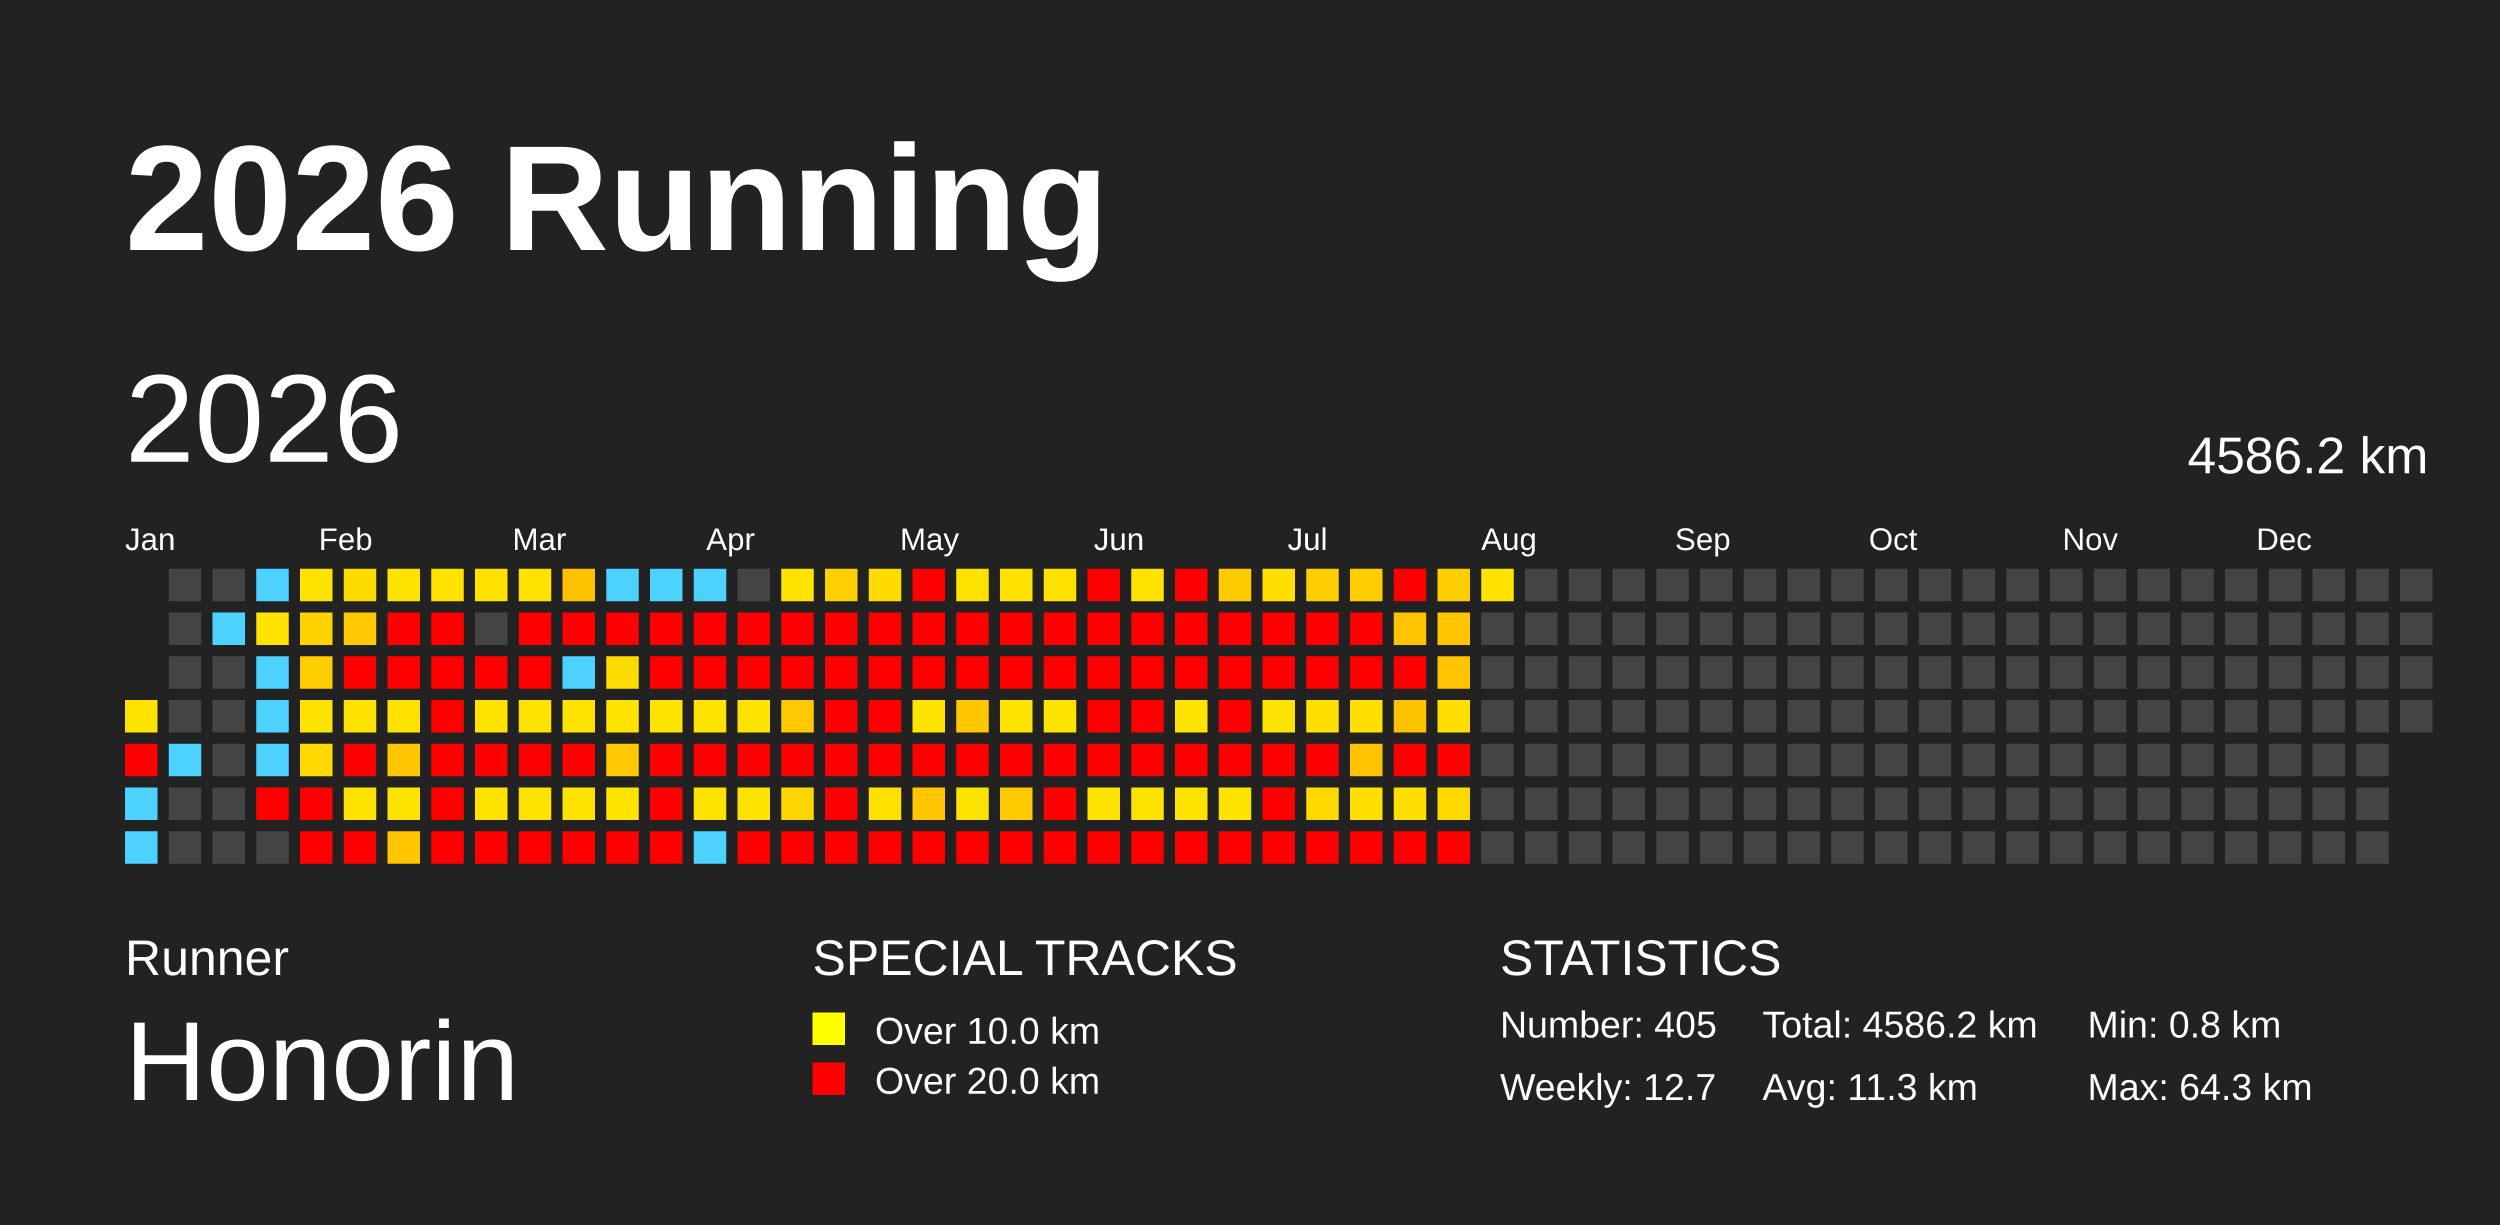
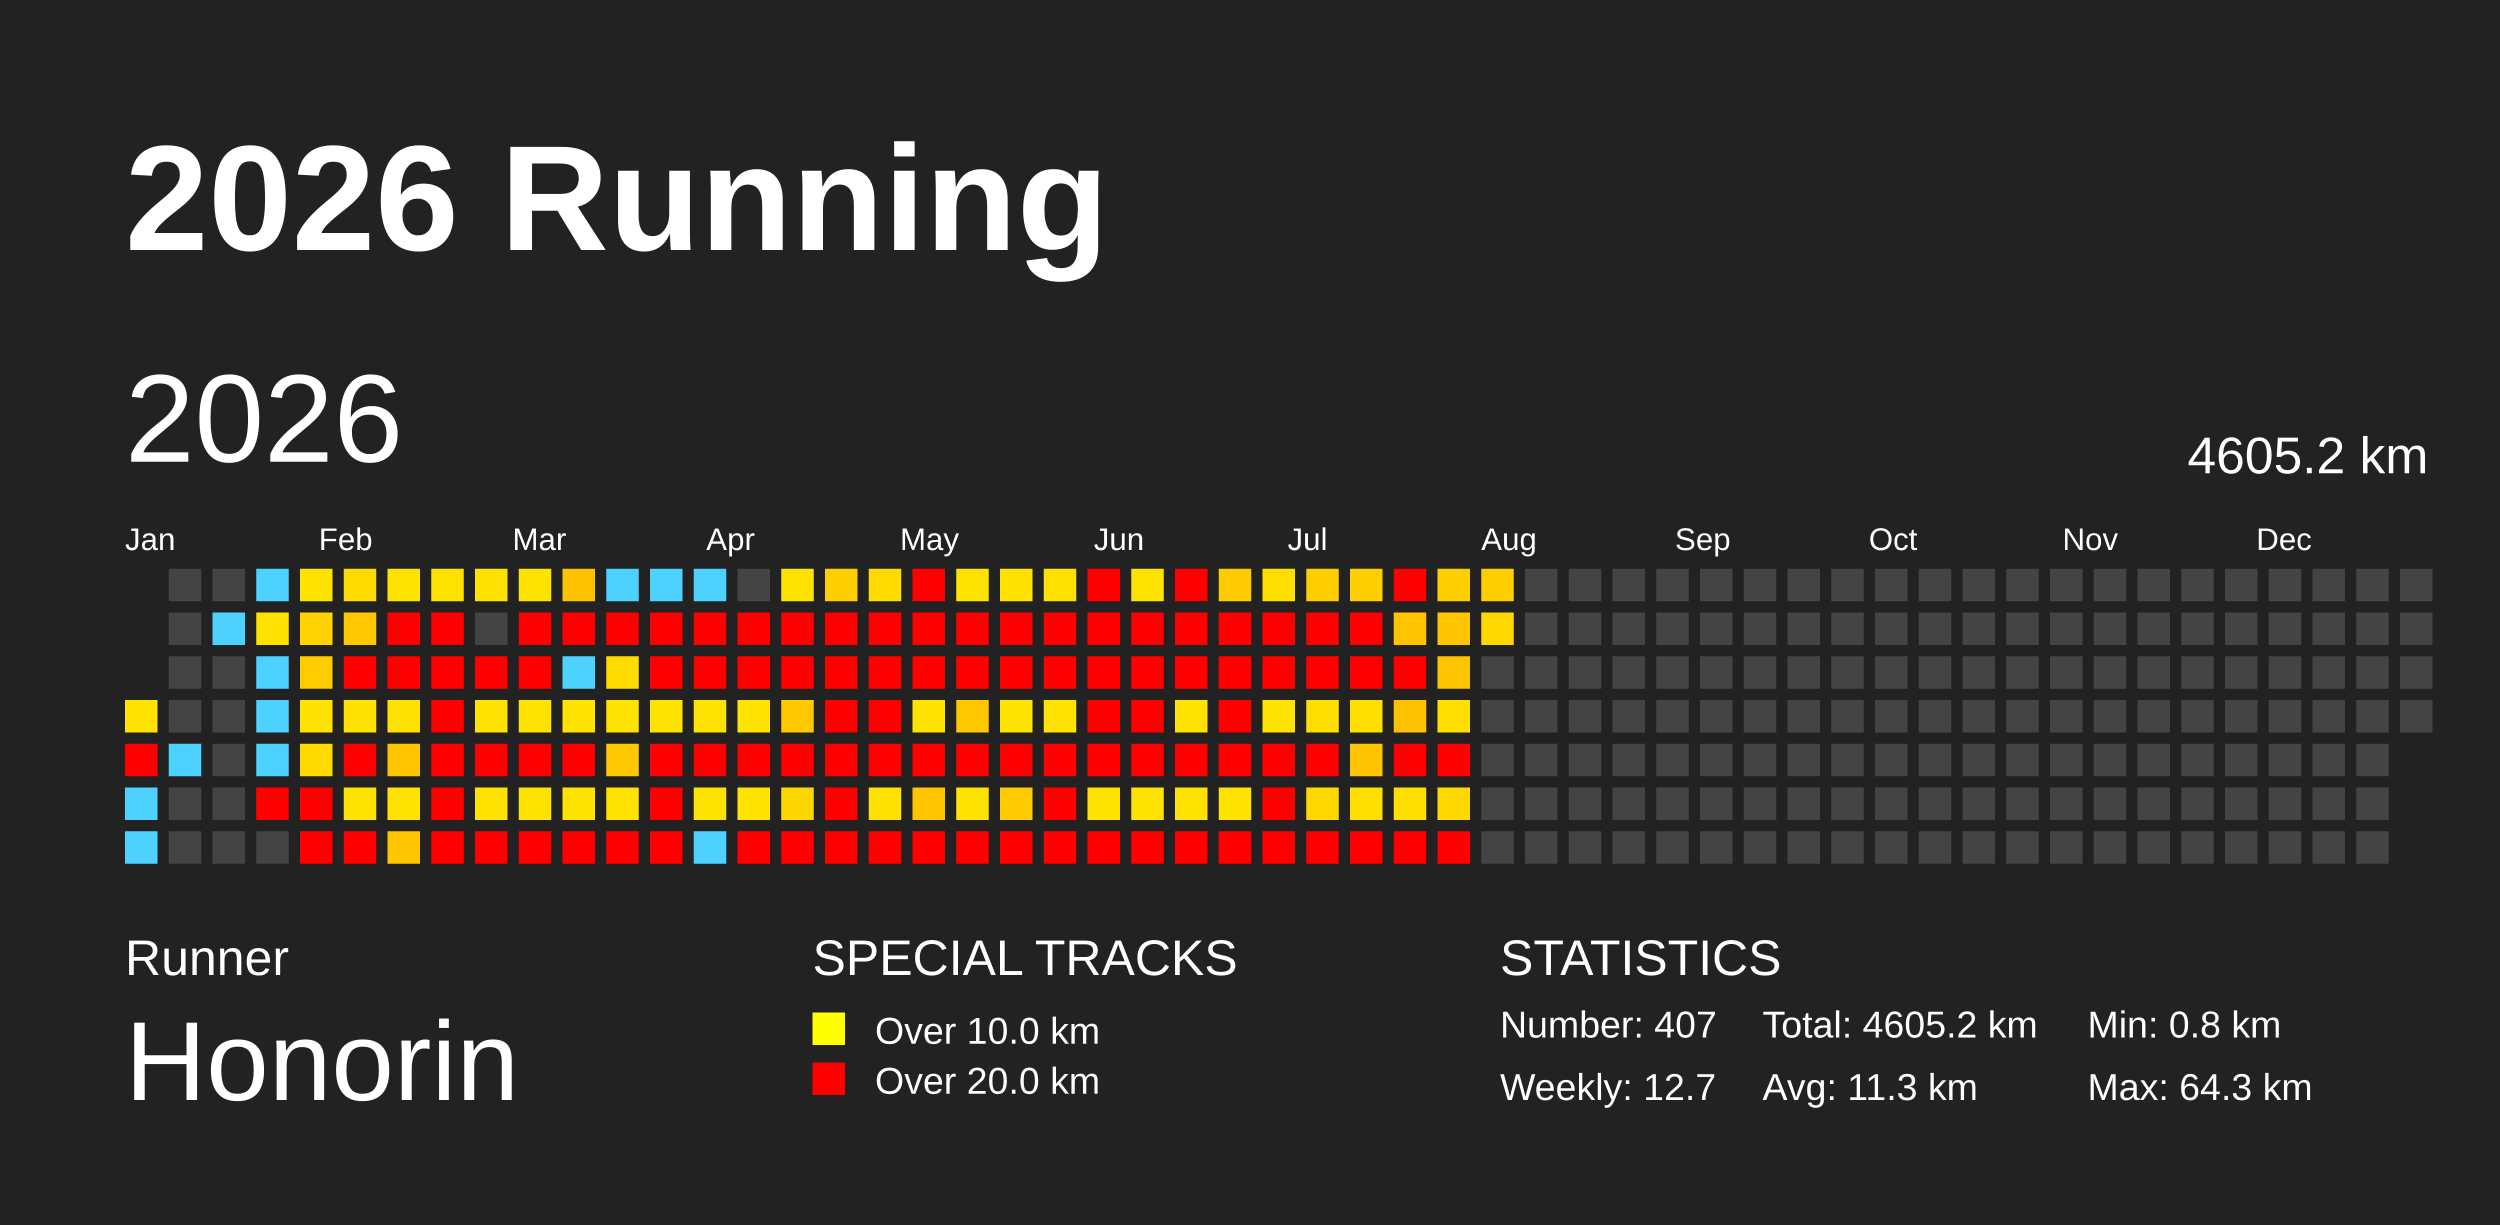
<svg xmlns="http://www.w3.org/2000/svg" baseProfile="full" height="98mm" version="1.1" viewBox="0,0,200,98" width="200mm">
  <defs />
  <rect fill="#222222" height="98" width="200" x="0" y="0" />
  <text fill="#FFFFFF" style="font-size:12px; font-family:Arial; font-weight:bold;" x="10" y="20">2026 Running</text>
  <text fill="#FFFFFF" style="font-size:4px; font-family:Arial" x="10" y="78">Runner</text>
  <text fill="#FFFFFF" style="font-size:9px; font-family:Arial" x="10" y="88">Honorin</text>
  <text fill="#FFFFFF" style="font-size:4px; font-family:Arial" x="65" y="78">SPECIAL TRACKS</text>
  <rect fill="yellow" height="2.6" width="2.6" x="65" y="81" />
  <text fill="#FFFFFF" style="font-size:3px; font-family:Arial" x="70" y="83.5">Over 10.0 km</text>
  <rect fill="red" height="2.6" width="2.6" x="65" y="85" />
  <text fill="#FFFFFF" style="font-size:3px; font-family:Arial" x="70" y="87.5">Over 20.0 km</text>
  <text fill="#FFFFFF" style="font-size:4px; font-family:Arial" x="120" y="78">STATISTICS</text>
-   <text fill="#FFFFFF" style="font-size:3px; font-family:Arial" x="120" y="83">Number: 405</text>
+   <text fill="#FFFFFF" style="font-size:3px; font-family:Arial" x="120" y="83">Number: 407</text>
  <text fill="#FFFFFF" style="font-size:3px; font-family:Arial" x="120" y="88">Weekly: 12.7</text>
-   <text fill="#FFFFFF" style="font-size:3px; font-family:Arial" x="141" y="83">Total: 4586.2 km</text>
+   <text fill="#FFFFFF" style="font-size:3px; font-family:Arial" x="141" y="83">Total: 4605.2 km</text>
  <text fill="#FFFFFF" style="font-size:3px; font-family:Arial" x="141" y="88">Avg: 11.3 km</text>
  <text fill="#FFFFFF" style="font-size:3px; font-family:Arial" x="167" y="83">Min: 0.8 km</text>
  <text fill="#FFFFFF" style="font-size:3px; font-family:Arial" x="167" y="88">Max: 64.3 km</text>
  <text dominant-baseline="hanging" fill="#FFFFFF" style="font-size:10.0px; font-family:Arial;" x="10" y="30">2026</text>
-   <text dominant-baseline="hanging" fill="#FFFFFF" style="font-size:4.125px; font-family:Arial;" x="175" y="35">4586.2 km</text>
+   <text dominant-baseline="hanging" fill="#FFFFFF" style="font-size:4.125px; font-family:Arial;" x="175" y="35">4605.2 km</text>
  <text fill="#FFFFFF" style="font-size:2.5px; font-family:Arial" x="10.0" y="44">Jan</text>
  <text fill="#FFFFFF" style="font-size:2.5px; font-family:Arial" x="25.5" y="44">Feb</text>
  <text fill="#FFFFFF" style="font-size:2.5px; font-family:Arial" x="41.0" y="44">Mar</text>
  <text fill="#FFFFFF" style="font-size:2.5px; font-family:Arial" x="56.5" y="44">Apr</text>
  <text fill="#FFFFFF" style="font-size:2.5px; font-family:Arial" x="72.0" y="44">May</text>
  <text fill="#FFFFFF" style="font-size:2.5px; font-family:Arial" x="87.5" y="44">Jun</text>
  <text fill="#FFFFFF" style="font-size:2.5px; font-family:Arial" x="103.0" y="44">Jul</text>
  <text fill="#FFFFFF" style="font-size:2.5px; font-family:Arial" x="118.5" y="44">Aug</text>
  <text fill="#FFFFFF" style="font-size:2.5px; font-family:Arial" x="134.0" y="44">Sep</text>
  <text fill="#FFFFFF" style="font-size:2.5px; font-family:Arial" x="149.5" y="44">Oct</text>
  <text fill="#FFFFFF" style="font-size:2.5px; font-family:Arial" x="165.0" y="44">Nov</text>
  <text fill="#FFFFFF" style="font-size:2.5px; font-family:Arial" x="180.5" y="44">Dec</text>
  <rect fill="#ffe300" height="2.6" width="2.6" x="10.0" y="56.0" />
  <rect fill="red" height="2.6" width="2.6" x="10.0" y="59.5" />
  <rect fill="#4dd2ff" height="2.6" width="2.6" x="10.0" y="63.0" />
  <rect fill="#4dd2ff" height="2.6" width="2.6" x="10.0" y="66.5" />
  <rect fill="#444444" height="2.6" width="2.6" x="13.5" y="45.5" />
  <rect fill="#444444" height="2.6" width="2.6" x="13.5" y="49.0" />
  <rect fill="#444444" height="2.6" width="2.6" x="13.5" y="52.5" />
  <rect fill="#444444" height="2.6" width="2.6" x="13.5" y="56.0" />
  <rect fill="#4dd2ff" height="2.6" width="2.6" x="13.5" y="59.5" />
  <rect fill="#444444" height="2.6" width="2.6" x="13.5" y="63.0" />
  <rect fill="#444444" height="2.6" width="2.6" x="13.5" y="66.5" />
  <rect fill="#444444" height="2.6" width="2.6" x="17.0" y="45.5" />
  <rect fill="#4dd2ff" height="2.6" width="2.6" x="17.0" y="49.0" />
  <rect fill="#444444" height="2.6" width="2.6" x="17.0" y="52.5" />
  <rect fill="#444444" height="2.6" width="2.6" x="17.0" y="56.0" />
  <rect fill="#444444" height="2.6" width="2.6" x="17.0" y="59.5" />
  <rect fill="#444444" height="2.6" width="2.6" x="17.0" y="63.0" />
  <rect fill="#444444" height="2.6" width="2.6" x="17.0" y="66.5" />
  <rect fill="#4dd2ff" height="2.6" width="2.6" x="20.5" y="45.5" />
  <rect fill="#ffe200" height="2.6" width="2.6" x="20.5" y="49.0" />
  <rect fill="#4dd2ff" height="2.6" width="2.6" x="20.5" y="52.5" />
  <rect fill="#4dd2ff" height="2.6" width="2.6" x="20.5" y="56.0" />
  <rect fill="#4dd2ff" height="2.6" width="2.6" x="20.5" y="59.5" />
  <rect fill="red" height="2.6" width="2.6" x="20.5" y="63.0" />
  <rect fill="#444444" height="2.6" width="2.6" x="20.5" y="66.5" />
  <rect fill="#ffe300" height="2.6" width="2.6" x="24.0" y="45.5" />
  <rect fill="#ffd200" height="2.6" width="2.6" x="24.0" y="49.0" />
  <rect fill="#ffcc00" height="2.6" width="2.6" x="24.0" y="52.5" />
  <rect fill="#ffe200" height="2.6" width="2.6" x="24.0" y="56.0" />
  <rect fill="#ffd900" height="2.6" width="2.6" x="24.0" y="59.5" />
  <rect fill="red" height="2.6" width="2.6" x="24.0" y="63.0" />
  <rect fill="red" height="2.6" width="2.6" x="24.0" y="66.5" />
  <rect fill="#ffdc00" height="2.6" width="2.6" x="27.5" y="45.5" />
  <rect fill="#ffc800" height="2.6" width="2.6" x="27.5" y="49.0" />
  <rect fill="red" height="2.6" width="2.6" x="27.5" y="52.5" />
  <rect fill="#ffe200" height="2.6" width="2.6" x="27.5" y="56.0" />
  <rect fill="red" height="2.6" width="2.6" x="27.5" y="59.5" />
  <rect fill="#ffe300" height="2.6" width="2.6" x="27.5" y="63.0" />
  <rect fill="red" height="2.6" width="2.6" x="27.5" y="66.5" />
  <rect fill="#ffe300" height="2.6" width="2.6" x="31.0" y="45.5" />
  <rect fill="red" height="2.6" width="2.6" x="31.0" y="49.0" />
  <rect fill="red" height="2.6" width="2.6" x="31.0" y="52.5" />
  <rect fill="#ffe100" height="2.6" width="2.6" x="31.0" y="56.0" />
  <rect fill="#ffc600" height="2.6" width="2.6" x="31.0" y="59.5" />
  <rect fill="#ffe300" height="2.6" width="2.6" x="31.0" y="63.0" />
  <rect fill="#ffc600" height="2.6" width="2.6" x="31.0" y="66.5" />
  <rect fill="#ffe300" height="2.6" width="2.6" x="34.5" y="45.5" />
  <rect fill="red" height="2.6" width="2.6" x="34.5" y="49.0" />
  <rect fill="red" height="2.6" width="2.6" x="34.5" y="52.5" />
  <rect fill="red" height="2.6" width="2.6" x="34.5" y="56.0" />
  <rect fill="red" height="2.6" width="2.6" x="34.5" y="59.5" />
  <rect fill="red" height="2.6" width="2.6" x="34.5" y="63.0" />
  <rect fill="red" height="2.6" width="2.6" x="34.5" y="66.5" />
  <rect fill="#ffe200" height="2.6" width="2.6" x="38.0" y="45.5" />
  <rect fill="#444444" height="2.6" width="2.6" x="38.0" y="49.0" />
  <rect fill="red" height="2.6" width="2.6" x="38.0" y="52.5" />
  <rect fill="#ffe300" height="2.6" width="2.6" x="38.0" y="56.0" />
  <rect fill="red" height="2.6" width="2.6" x="38.0" y="59.5" />
  <rect fill="#ffe300" height="2.6" width="2.6" x="38.0" y="63.0" />
  <rect fill="red" height="2.6" width="2.6" x="38.0" y="66.5" />
  <rect fill="#ffe300" height="2.6" width="2.6" x="41.5" y="45.5" />
  <rect fill="red" height="2.6" width="2.6" x="41.5" y="49.0" />
  <rect fill="red" height="2.6" width="2.6" x="41.5" y="52.5" />
  <rect fill="#ffe300" height="2.6" width="2.6" x="41.5" y="56.0" />
  <rect fill="red" height="2.6" width="2.6" x="41.5" y="59.5" />
  <rect fill="#ffe300" height="2.6" width="2.6" x="41.5" y="63.0" />
  <rect fill="red" height="2.6" width="2.6" x="41.5" y="66.5" />
  <rect fill="#ffc200" height="2.6" width="2.6" x="45.0" y="45.5" />
  <rect fill="red" height="2.6" width="2.6" x="45.0" y="49.0" />
  <rect fill="#4dd2ff" height="2.6" width="2.6" x="45.0" y="52.5" />
  <rect fill="#ffe300" height="2.6" width="2.6" x="45.0" y="56.0" />
  <rect fill="red" height="2.6" width="2.6" x="45.0" y="59.5" />
  <rect fill="#ffe300" height="2.6" width="2.6" x="45.0" y="63.0" />
  <rect fill="red" height="2.6" width="2.6" x="45.0" y="66.5" />
  <rect fill="#4dd2ff" height="2.6" width="2.6" x="48.5" y="45.5" />
  <rect fill="red" height="2.6" width="2.6" x="48.5" y="49.0" />
  <rect fill="#ffdc00" height="2.6" width="2.6" x="48.5" y="52.5" />
  <rect fill="#ffe300" height="2.6" width="2.6" x="48.5" y="56.0" />
  <rect fill="#ffc800" height="2.6" width="2.6" x="48.5" y="59.5" />
  <rect fill="#ffe300" height="2.6" width="2.6" x="48.5" y="63.0" />
  <rect fill="red" height="2.6" width="2.6" x="48.5" y="66.5" />
  <rect fill="#4dd2ff" height="2.6" width="2.6" x="52.0" y="45.5" />
  <rect fill="red" height="2.6" width="2.6" x="52.0" y="49.0" />
  <rect fill="red" height="2.6" width="2.6" x="52.0" y="52.5" />
  <rect fill="#ffe300" height="2.6" width="2.6" x="52.0" y="56.0" />
  <rect fill="red" height="2.6" width="2.6" x="52.0" y="59.5" />
  <rect fill="red" height="2.6" width="2.6" x="52.0" y="63.0" />
  <rect fill="red" height="2.6" width="2.6" x="52.0" y="66.5" />
  <rect fill="#4dd2ff" height="2.6" width="2.6" x="55.5" y="45.5" />
  <rect fill="red" height="2.6" width="2.6" x="55.5" y="49.0" />
  <rect fill="red" height="2.6" width="2.6" x="55.5" y="52.5" />
  <rect fill="#ffe300" height="2.6" width="2.6" x="55.5" y="56.0" />
  <rect fill="red" height="2.6" width="2.6" x="55.5" y="59.5" />
  <rect fill="#ffe300" height="2.6" width="2.6" x="55.5" y="63.0" />
  <rect fill="#4dd2ff" height="2.6" width="2.6" x="55.5" y="66.5" />
  <rect fill="#444444" height="2.6" width="2.6" x="59.0" y="45.5" />
  <rect fill="red" height="2.6" width="2.6" x="59.0" y="49.0" />
  <rect fill="red" height="2.6" width="2.6" x="59.0" y="52.5" />
  <rect fill="#ffe300" height="2.6" width="2.6" x="59.0" y="56.0" />
  <rect fill="red" height="2.6" width="2.6" x="59.0" y="59.5" />
  <rect fill="#ffe300" height="2.6" width="2.6" x="59.0" y="63.0" />
  <rect fill="red" height="2.6" width="2.6" x="59.0" y="66.5" />
  <rect fill="#ffe300" height="2.6" width="2.6" x="62.5" y="45.5" />
  <rect fill="red" height="2.6" width="2.6" x="62.5" y="49.0" />
  <rect fill="red" height="2.6" width="2.6" x="62.5" y="52.5" />
  <rect fill="#ffc900" height="2.6" width="2.6" x="62.5" y="56.0" />
  <rect fill="red" height="2.6" width="2.6" x="62.5" y="59.5" />
  <rect fill="#ffd700" height="2.6" width="2.6" x="62.5" y="63.0" />
  <rect fill="red" height="2.6" width="2.6" x="62.5" y="66.5" />
  <rect fill="#ffd000" height="2.6" width="2.6" x="66.0" y="45.5" />
  <rect fill="red" height="2.6" width="2.6" x="66.0" y="49.0" />
  <rect fill="red" height="2.6" width="2.6" x="66.0" y="52.5" />
  <rect fill="red" height="2.6" width="2.6" x="66.0" y="56.0" />
  <rect fill="red" height="2.6" width="2.6" x="66.0" y="59.5" />
  <rect fill="red" height="2.6" width="2.6" x="66.0" y="63.0" />
  <rect fill="red" height="2.6" width="2.6" x="66.0" y="66.5" />
  <rect fill="#ffdb00" height="2.6" width="2.6" x="69.5" y="45.5" />
  <rect fill="red" height="2.6" width="2.6" x="69.5" y="49.0" />
  <rect fill="red" height="2.6" width="2.6" x="69.5" y="52.5" />
  <rect fill="red" height="2.6" width="2.6" x="69.5" y="56.0" />
  <rect fill="red" height="2.6" width="2.6" x="69.5" y="59.5" />
  <rect fill="#ffe000" height="2.6" width="2.6" x="69.5" y="63.0" />
  <rect fill="red" height="2.6" width="2.6" x="69.5" y="66.5" />
  <rect fill="red" height="2.6" width="2.6" x="73.0" y="45.5" />
  <rect fill="red" height="2.6" width="2.6" x="73.0" y="49.0" />
  <rect fill="red" height="2.6" width="2.6" x="73.0" y="52.5" />
  <rect fill="#ffe300" height="2.6" width="2.6" x="73.0" y="56.0" />
  <rect fill="red" height="2.6" width="2.6" x="73.0" y="59.5" />
  <rect fill="#ffc600" height="2.6" width="2.6" x="73.0" y="63.0" />
  <rect fill="red" height="2.6" width="2.6" x="73.0" y="66.5" />
  <rect fill="#ffe300" height="2.6" width="2.6" x="76.5" y="45.5" />
  <rect fill="red" height="2.6" width="2.6" x="76.5" y="49.0" />
  <rect fill="red" height="2.6" width="2.6" x="76.5" y="52.5" />
  <rect fill="#ffc700" height="2.6" width="2.6" x="76.5" y="56.0" />
  <rect fill="red" height="2.6" width="2.6" x="76.5" y="59.5" />
  <rect fill="#ffe300" height="2.6" width="2.6" x="76.5" y="63.0" />
  <rect fill="red" height="2.6" width="2.6" x="76.5" y="66.5" />
  <rect fill="#ffe200" height="2.6" width="2.6" x="80.0" y="45.5" />
  <rect fill="red" height="2.6" width="2.6" x="80.0" y="49.0" />
  <rect fill="red" height="2.6" width="2.6" x="80.0" y="52.5" />
  <rect fill="#ffe300" height="2.6" width="2.6" x="80.0" y="56.0" />
  <rect fill="red" height="2.6" width="2.6" x="80.0" y="59.5" />
  <rect fill="#ffca00" height="2.6" width="2.6" x="80.0" y="63.0" />
  <rect fill="red" height="2.6" width="2.6" x="80.0" y="66.5" />
  <rect fill="#ffe100" height="2.6" width="2.6" x="83.5" y="45.5" />
  <rect fill="red" height="2.6" width="2.6" x="83.5" y="49.0" />
  <rect fill="red" height="2.6" width="2.6" x="83.5" y="52.5" />
  <rect fill="#ffe300" height="2.6" width="2.6" x="83.5" y="56.0" />
  <rect fill="red" height="2.6" width="2.6" x="83.5" y="59.5" />
  <rect fill="red" height="2.6" width="2.6" x="83.5" y="63.0" />
  <rect fill="red" height="2.6" width="2.6" x="83.5" y="66.5" />
  <rect fill="red" height="2.6" width="2.6" x="87.0" y="45.5" />
  <rect fill="red" height="2.6" width="2.6" x="87.0" y="49.0" />
  <rect fill="red" height="2.6" width="2.6" x="87.0" y="52.5" />
  <rect fill="red" height="2.6" width="2.6" x="87.0" y="56.0" />
  <rect fill="red" height="2.6" width="2.6" x="87.0" y="59.5" />
  <rect fill="#ffe300" height="2.6" width="2.6" x="87.0" y="63.0" />
  <rect fill="red" height="2.6" width="2.6" x="87.0" y="66.5" />
  <rect fill="#ffe300" height="2.6" width="2.6" x="90.5" y="45.5" />
  <rect fill="red" height="2.6" width="2.6" x="90.5" y="49.0" />
  <rect fill="red" height="2.6" width="2.6" x="90.5" y="52.5" />
  <rect fill="red" height="2.6" width="2.6" x="90.5" y="56.0" />
  <rect fill="red" height="2.6" width="2.6" x="90.5" y="59.5" />
  <rect fill="#ffe300" height="2.6" width="2.6" x="90.5" y="63.0" />
  <rect fill="red" height="2.6" width="2.6" x="90.5" y="66.5" />
  <rect fill="red" height="2.6" width="2.6" x="94.0" y="45.5" />
  <rect fill="red" height="2.6" width="2.6" x="94.0" y="49.0" />
  <rect fill="red" height="2.6" width="2.6" x="94.0" y="52.5" />
  <rect fill="#ffe300" height="2.6" width="2.6" x="94.0" y="56.0" />
  <rect fill="red" height="2.6" width="2.6" x="94.0" y="59.5" />
  <rect fill="#ffe300" height="2.6" width="2.6" x="94.0" y="63.0" />
  <rect fill="red" height="2.6" width="2.6" x="94.0" y="66.5" />
  <rect fill="#ffcb00" height="2.6" width="2.6" x="97.5" y="45.5" />
  <rect fill="red" height="2.6" width="2.6" x="97.5" y="49.0" />
  <rect fill="red" height="2.6" width="2.6" x="97.5" y="52.5" />
  <rect fill="red" height="2.6" width="2.6" x="97.5" y="56.0" />
  <rect fill="red" height="2.6" width="2.6" x="97.5" y="59.5" />
  <rect fill="#ffe300" height="2.6" width="2.6" x="97.5" y="63.0" />
  <rect fill="red" height="2.6" width="2.6" x="97.5" y="66.5" />
  <rect fill="#ffdf00" height="2.6" width="2.6" x="101.0" y="45.5" />
  <rect fill="red" height="2.6" width="2.6" x="101.0" y="49.0" />
  <rect fill="red" height="2.6" width="2.6" x="101.0" y="52.5" />
  <rect fill="#ffe300" height="2.6" width="2.6" x="101.0" y="56.0" />
  <rect fill="red" height="2.6" width="2.6" x="101.0" y="59.5" />
  <rect fill="red" height="2.6" width="2.6" x="101.0" y="63.0" />
  <rect fill="red" height="2.6" width="2.6" x="101.0" y="66.5" />
  <rect fill="#ffce00" height="2.6" width="2.6" x="104.5" y="45.5" />
  <rect fill="red" height="2.6" width="2.6" x="104.5" y="49.0" />
  <rect fill="red" height="2.6" width="2.6" x="104.5" y="52.5" />
  <rect fill="#ffdf00" height="2.6" width="2.6" x="104.5" y="56.0" />
  <rect fill="red" height="2.6" width="2.6" x="104.5" y="59.5" />
  <rect fill="#ffd800" height="2.6" width="2.6" x="104.5" y="63.0" />
  <rect fill="red" height="2.6" width="2.6" x="104.5" y="66.5" />
  <rect fill="#ffce00" height="2.6" width="2.6" x="108.0" y="45.5" />
  <rect fill="red" height="2.6" width="2.6" x="108.0" y="49.0" />
  <rect fill="red" height="2.6" width="2.6" x="108.0" y="52.5" />
  <rect fill="#ffdf00" height="2.6" width="2.6" x="108.0" y="56.0" />
  <rect fill="#ffc300" height="2.6" width="2.6" x="108.0" y="59.5" />
  <rect fill="#ffdf00" height="2.6" width="2.6" x="108.0" y="63.0" />
  <rect fill="red" height="2.6" width="2.6" x="108.0" y="66.5" />
  <rect fill="red" height="2.6" width="2.6" x="111.5" y="45.5" />
  <rect fill="#ffc300" height="2.6" width="2.6" x="111.5" y="49.0" />
  <rect fill="red" height="2.6" width="2.6" x="111.5" y="52.5" />
  <rect fill="#ffc200" height="2.6" width="2.6" x="111.5" y="56.0" />
  <rect fill="red" height="2.6" width="2.6" x="111.5" y="59.5" />
  <rect fill="#ffdf00" height="2.6" width="2.6" x="111.5" y="63.0" />
  <rect fill="red" height="2.6" width="2.6" x="111.5" y="66.5" />
  <rect fill="#ffce00" height="2.6" width="2.6" x="115.0" y="45.5" />
  <rect fill="#ffc500" height="2.6" width="2.6" x="115.0" y="49.0" />
  <rect fill="#ffc400" height="2.6" width="2.6" x="115.0" y="52.5" />
  <rect fill="#ffdf00" height="2.6" width="2.6" x="115.0" y="56.0" />
  <rect fill="red" height="2.6" width="2.6" x="115.0" y="59.5" />
  <rect fill="#ffd800" height="2.6" width="2.6" x="115.0" y="63.0" />
  <rect fill="red" height="2.6" width="2.6" x="115.0" y="66.5" />
-   <rect fill="#ffe300" height="2.6" width="2.6" x="118.5" y="45.5" />
-   <rect fill="#444444" height="2.6" width="2.6" x="118.5" y="49.0" />
+   <rect fill="#ffce00" height="2.6" width="2.6" x="118.5" y="45.5" />
+   <rect fill="#ffd800" height="2.6" width="2.6" x="118.5" y="49.0" />
  <rect fill="#444444" height="2.6" width="2.6" x="118.5" y="52.5" />
  <rect fill="#444444" height="2.6" width="2.6" x="118.5" y="56.0" />
  <rect fill="#444444" height="2.6" width="2.6" x="118.5" y="59.5" />
  <rect fill="#444444" height="2.6" width="2.6" x="118.5" y="63.0" />
  <rect fill="#444444" height="2.6" width="2.6" x="118.5" y="66.5" />
  <rect fill="#444444" height="2.6" width="2.6" x="122.0" y="45.5" />
  <rect fill="#444444" height="2.6" width="2.6" x="122.0" y="49.0" />
  <rect fill="#444444" height="2.6" width="2.6" x="122.0" y="52.5" />
  <rect fill="#444444" height="2.6" width="2.6" x="122.0" y="56.0" />
  <rect fill="#444444" height="2.6" width="2.6" x="122.0" y="59.5" />
  <rect fill="#444444" height="2.6" width="2.6" x="122.0" y="63.0" />
  <rect fill="#444444" height="2.6" width="2.6" x="122.0" y="66.5" />
  <rect fill="#444444" height="2.6" width="2.6" x="125.5" y="45.5" />
  <rect fill="#444444" height="2.6" width="2.6" x="125.5" y="49.0" />
  <rect fill="#444444" height="2.6" width="2.6" x="125.5" y="52.5" />
  <rect fill="#444444" height="2.6" width="2.6" x="125.5" y="56.0" />
  <rect fill="#444444" height="2.6" width="2.6" x="125.5" y="59.5" />
  <rect fill="#444444" height="2.6" width="2.6" x="125.5" y="63.0" />
  <rect fill="#444444" height="2.6" width="2.6" x="125.5" y="66.5" />
  <rect fill="#444444" height="2.6" width="2.6" x="129.0" y="45.5" />
  <rect fill="#444444" height="2.6" width="2.6" x="129.0" y="49.0" />
  <rect fill="#444444" height="2.6" width="2.6" x="129.0" y="52.5" />
  <rect fill="#444444" height="2.6" width="2.6" x="129.0" y="56.0" />
  <rect fill="#444444" height="2.6" width="2.6" x="129.0" y="59.5" />
  <rect fill="#444444" height="2.6" width="2.6" x="129.0" y="63.0" />
  <rect fill="#444444" height="2.6" width="2.6" x="129.0" y="66.5" />
  <rect fill="#444444" height="2.6" width="2.6" x="132.5" y="45.5" />
  <rect fill="#444444" height="2.6" width="2.6" x="132.5" y="49.0" />
  <rect fill="#444444" height="2.6" width="2.6" x="132.5" y="52.5" />
  <rect fill="#444444" height="2.6" width="2.6" x="132.5" y="56.0" />
  <rect fill="#444444" height="2.6" width="2.6" x="132.5" y="59.5" />
  <rect fill="#444444" height="2.6" width="2.6" x="132.5" y="63.0" />
  <rect fill="#444444" height="2.6" width="2.6" x="132.5" y="66.5" />
  <rect fill="#444444" height="2.6" width="2.6" x="136.0" y="45.5" />
  <rect fill="#444444" height="2.6" width="2.6" x="136.0" y="49.0" />
  <rect fill="#444444" height="2.6" width="2.6" x="136.0" y="52.5" />
  <rect fill="#444444" height="2.6" width="2.6" x="136.0" y="56.0" />
  <rect fill="#444444" height="2.6" width="2.6" x="136.0" y="59.5" />
  <rect fill="#444444" height="2.6" width="2.6" x="136.0" y="63.0" />
  <rect fill="#444444" height="2.6" width="2.6" x="136.0" y="66.5" />
  <rect fill="#444444" height="2.6" width="2.6" x="139.5" y="45.5" />
  <rect fill="#444444" height="2.6" width="2.6" x="139.5" y="49.0" />
  <rect fill="#444444" height="2.6" width="2.6" x="139.5" y="52.5" />
  <rect fill="#444444" height="2.6" width="2.6" x="139.5" y="56.0" />
  <rect fill="#444444" height="2.6" width="2.6" x="139.5" y="59.5" />
  <rect fill="#444444" height="2.6" width="2.6" x="139.5" y="63.0" />
  <rect fill="#444444" height="2.6" width="2.6" x="139.5" y="66.5" />
  <rect fill="#444444" height="2.6" width="2.6" x="143.0" y="45.5" />
  <rect fill="#444444" height="2.6" width="2.6" x="143.0" y="49.0" />
  <rect fill="#444444" height="2.6" width="2.6" x="143.0" y="52.5" />
  <rect fill="#444444" height="2.6" width="2.6" x="143.0" y="56.0" />
  <rect fill="#444444" height="2.6" width="2.6" x="143.0" y="59.5" />
  <rect fill="#444444" height="2.6" width="2.6" x="143.0" y="63.0" />
  <rect fill="#444444" height="2.6" width="2.6" x="143.0" y="66.5" />
  <rect fill="#444444" height="2.6" width="2.6" x="146.5" y="45.5" />
  <rect fill="#444444" height="2.6" width="2.6" x="146.5" y="49.0" />
  <rect fill="#444444" height="2.6" width="2.6" x="146.5" y="52.5" />
  <rect fill="#444444" height="2.6" width="2.6" x="146.5" y="56.0" />
  <rect fill="#444444" height="2.6" width="2.6" x="146.5" y="59.5" />
  <rect fill="#444444" height="2.6" width="2.6" x="146.5" y="63.0" />
  <rect fill="#444444" height="2.6" width="2.6" x="146.5" y="66.5" />
  <rect fill="#444444" height="2.6" width="2.6" x="150.0" y="45.5" />
  <rect fill="#444444" height="2.6" width="2.6" x="150.0" y="49.0" />
  <rect fill="#444444" height="2.6" width="2.6" x="150.0" y="52.5" />
  <rect fill="#444444" height="2.6" width="2.6" x="150.0" y="56.0" />
  <rect fill="#444444" height="2.6" width="2.6" x="150.0" y="59.5" />
  <rect fill="#444444" height="2.6" width="2.6" x="150.0" y="63.0" />
  <rect fill="#444444" height="2.6" width="2.6" x="150.0" y="66.5" />
  <rect fill="#444444" height="2.6" width="2.6" x="153.5" y="45.5" />
  <rect fill="#444444" height="2.6" width="2.6" x="153.5" y="49.0" />
  <rect fill="#444444" height="2.6" width="2.6" x="153.5" y="52.5" />
  <rect fill="#444444" height="2.6" width="2.6" x="153.5" y="56.0" />
  <rect fill="#444444" height="2.6" width="2.6" x="153.5" y="59.5" />
  <rect fill="#444444" height="2.6" width="2.6" x="153.5" y="63.0" />
  <rect fill="#444444" height="2.6" width="2.6" x="153.5" y="66.5" />
  <rect fill="#444444" height="2.6" width="2.6" x="157.0" y="45.5" />
  <rect fill="#444444" height="2.6" width="2.6" x="157.0" y="49.0" />
  <rect fill="#444444" height="2.6" width="2.6" x="157.0" y="52.5" />
  <rect fill="#444444" height="2.6" width="2.6" x="157.0" y="56.0" />
  <rect fill="#444444" height="2.6" width="2.6" x="157.0" y="59.5" />
  <rect fill="#444444" height="2.6" width="2.6" x="157.0" y="63.0" />
  <rect fill="#444444" height="2.6" width="2.6" x="157.0" y="66.5" />
  <rect fill="#444444" height="2.6" width="2.6" x="160.5" y="45.5" />
  <rect fill="#444444" height="2.6" width="2.6" x="160.5" y="49.0" />
  <rect fill="#444444" height="2.6" width="2.6" x="160.5" y="52.5" />
  <rect fill="#444444" height="2.6" width="2.6" x="160.5" y="56.0" />
  <rect fill="#444444" height="2.6" width="2.6" x="160.5" y="59.5" />
  <rect fill="#444444" height="2.6" width="2.6" x="160.5" y="63.0" />
  <rect fill="#444444" height="2.6" width="2.6" x="160.5" y="66.5" />
  <rect fill="#444444" height="2.6" width="2.6" x="164.0" y="45.5" />
  <rect fill="#444444" height="2.6" width="2.6" x="164.0" y="49.0" />
  <rect fill="#444444" height="2.6" width="2.6" x="164.0" y="52.5" />
  <rect fill="#444444" height="2.6" width="2.6" x="164.0" y="56.0" />
  <rect fill="#444444" height="2.6" width="2.6" x="164.0" y="59.5" />
  <rect fill="#444444" height="2.6" width="2.6" x="164.0" y="63.0" />
  <rect fill="#444444" height="2.6" width="2.6" x="164.0" y="66.5" />
  <rect fill="#444444" height="2.6" width="2.6" x="167.5" y="45.5" />
  <rect fill="#444444" height="2.6" width="2.6" x="167.5" y="49.0" />
  <rect fill="#444444" height="2.6" width="2.6" x="167.5" y="52.5" />
  <rect fill="#444444" height="2.6" width="2.6" x="167.5" y="56.0" />
  <rect fill="#444444" height="2.6" width="2.6" x="167.5" y="59.5" />
  <rect fill="#444444" height="2.6" width="2.6" x="167.5" y="63.0" />
  <rect fill="#444444" height="2.6" width="2.6" x="167.5" y="66.5" />
  <rect fill="#444444" height="2.6" width="2.6" x="171.0" y="45.5" />
  <rect fill="#444444" height="2.6" width="2.6" x="171.0" y="49.0" />
  <rect fill="#444444" height="2.6" width="2.6" x="171.0" y="52.5" />
  <rect fill="#444444" height="2.6" width="2.6" x="171.0" y="56.0" />
  <rect fill="#444444" height="2.6" width="2.6" x="171.0" y="59.5" />
  <rect fill="#444444" height="2.6" width="2.6" x="171.0" y="63.0" />
  <rect fill="#444444" height="2.6" width="2.6" x="171.0" y="66.5" />
  <rect fill="#444444" height="2.6" width="2.6" x="174.5" y="45.5" />
  <rect fill="#444444" height="2.6" width="2.6" x="174.5" y="49.0" />
  <rect fill="#444444" height="2.6" width="2.6" x="174.5" y="52.5" />
  <rect fill="#444444" height="2.6" width="2.6" x="174.5" y="56.0" />
  <rect fill="#444444" height="2.6" width="2.6" x="174.5" y="59.5" />
  <rect fill="#444444" height="2.6" width="2.6" x="174.5" y="63.0" />
  <rect fill="#444444" height="2.6" width="2.6" x="174.5" y="66.5" />
  <rect fill="#444444" height="2.6" width="2.6" x="178.0" y="45.5" />
  <rect fill="#444444" height="2.6" width="2.6" x="178.0" y="49.0" />
  <rect fill="#444444" height="2.6" width="2.6" x="178.0" y="52.5" />
  <rect fill="#444444" height="2.6" width="2.6" x="178.0" y="56.0" />
  <rect fill="#444444" height="2.6" width="2.6" x="178.0" y="59.5" />
  <rect fill="#444444" height="2.6" width="2.6" x="178.0" y="63.0" />
  <rect fill="#444444" height="2.6" width="2.6" x="178.0" y="66.5" />
  <rect fill="#444444" height="2.6" width="2.6" x="181.5" y="45.5" />
  <rect fill="#444444" height="2.6" width="2.6" x="181.5" y="49.0" />
  <rect fill="#444444" height="2.6" width="2.6" x="181.5" y="52.5" />
  <rect fill="#444444" height="2.6" width="2.6" x="181.5" y="56.0" />
  <rect fill="#444444" height="2.6" width="2.6" x="181.5" y="59.5" />
  <rect fill="#444444" height="2.6" width="2.6" x="181.5" y="63.0" />
  <rect fill="#444444" height="2.6" width="2.6" x="181.5" y="66.5" />
  <rect fill="#444444" height="2.6" width="2.6" x="185.0" y="45.5" />
  <rect fill="#444444" height="2.6" width="2.6" x="185.0" y="49.0" />
  <rect fill="#444444" height="2.6" width="2.6" x="185.0" y="52.5" />
  <rect fill="#444444" height="2.6" width="2.6" x="185.0" y="56.0" />
  <rect fill="#444444" height="2.6" width="2.6" x="185.0" y="59.5" />
  <rect fill="#444444" height="2.6" width="2.6" x="185.0" y="63.0" />
  <rect fill="#444444" height="2.6" width="2.6" x="185.0" y="66.5" />
  <rect fill="#444444" height="2.6" width="2.6" x="188.5" y="45.5" />
  <rect fill="#444444" height="2.6" width="2.6" x="188.5" y="49.0" />
  <rect fill="#444444" height="2.6" width="2.6" x="188.5" y="52.5" />
  <rect fill="#444444" height="2.6" width="2.6" x="188.5" y="56.0" />
  <rect fill="#444444" height="2.6" width="2.6" x="188.5" y="59.5" />
  <rect fill="#444444" height="2.6" width="2.6" x="188.5" y="63.0" />
  <rect fill="#444444" height="2.6" width="2.6" x="188.5" y="66.5" />
  <rect fill="#444444" height="2.6" width="2.6" x="192.0" y="45.5" />
  <rect fill="#444444" height="2.6" width="2.6" x="192.0" y="49.0" />
  <rect fill="#444444" height="2.6" width="2.6" x="192.0" y="52.5" />
  <rect fill="#444444" height="2.6" width="2.6" x="192.0" y="56.0" />
</svg>
